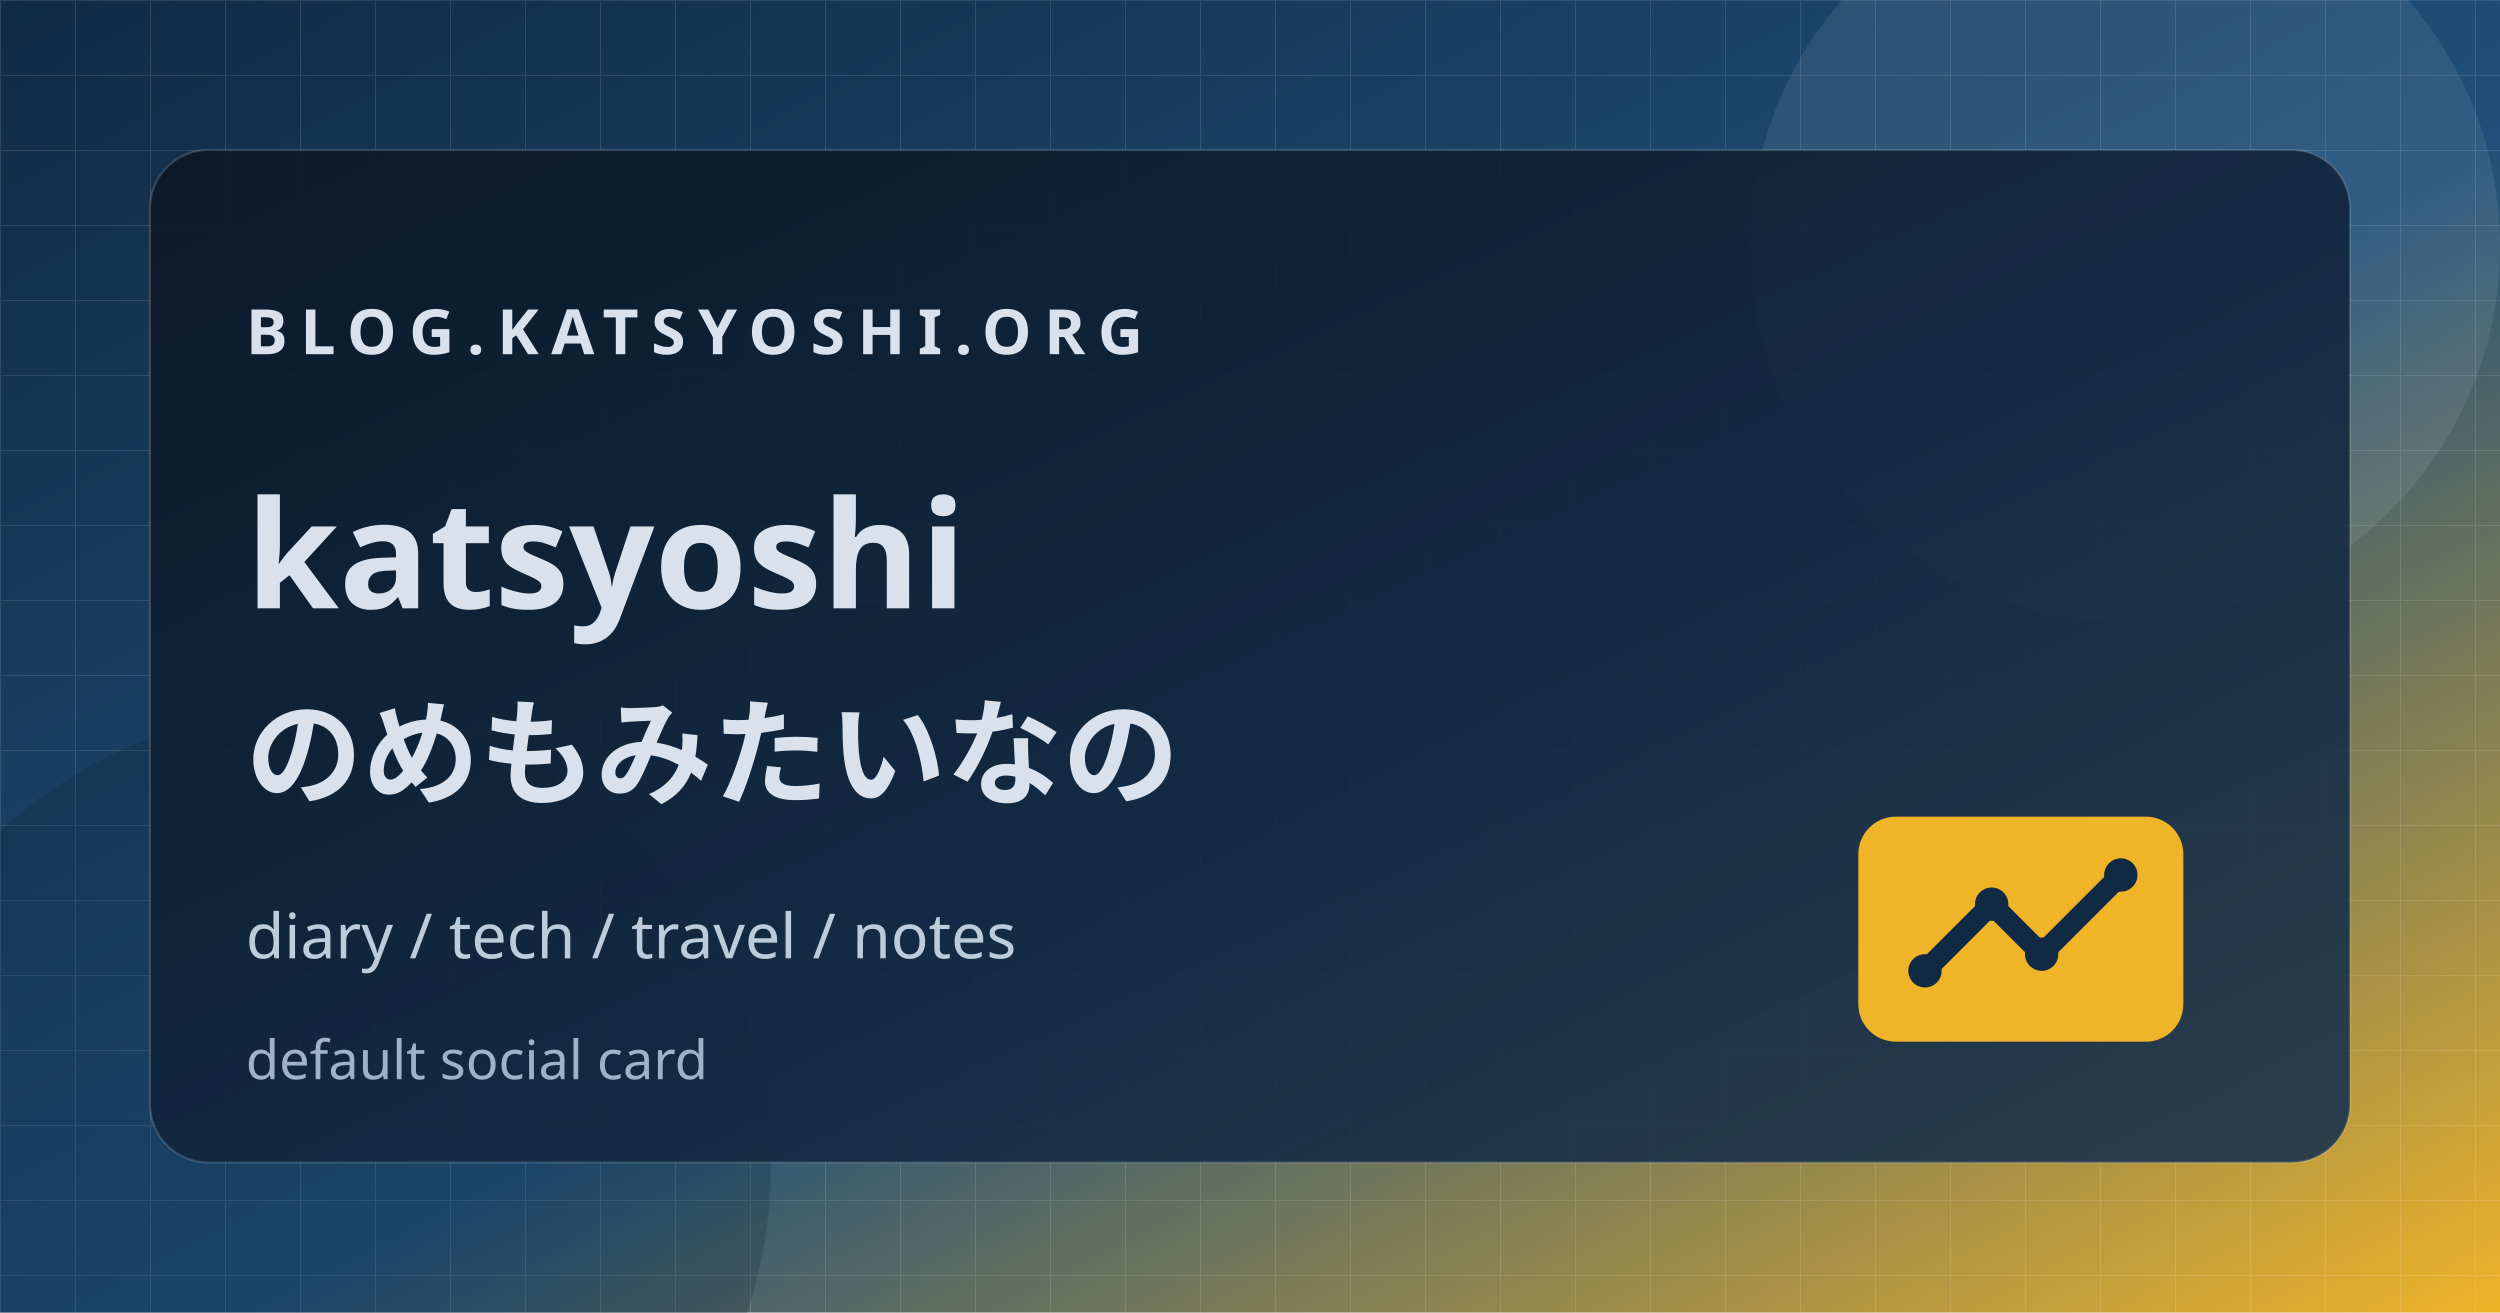
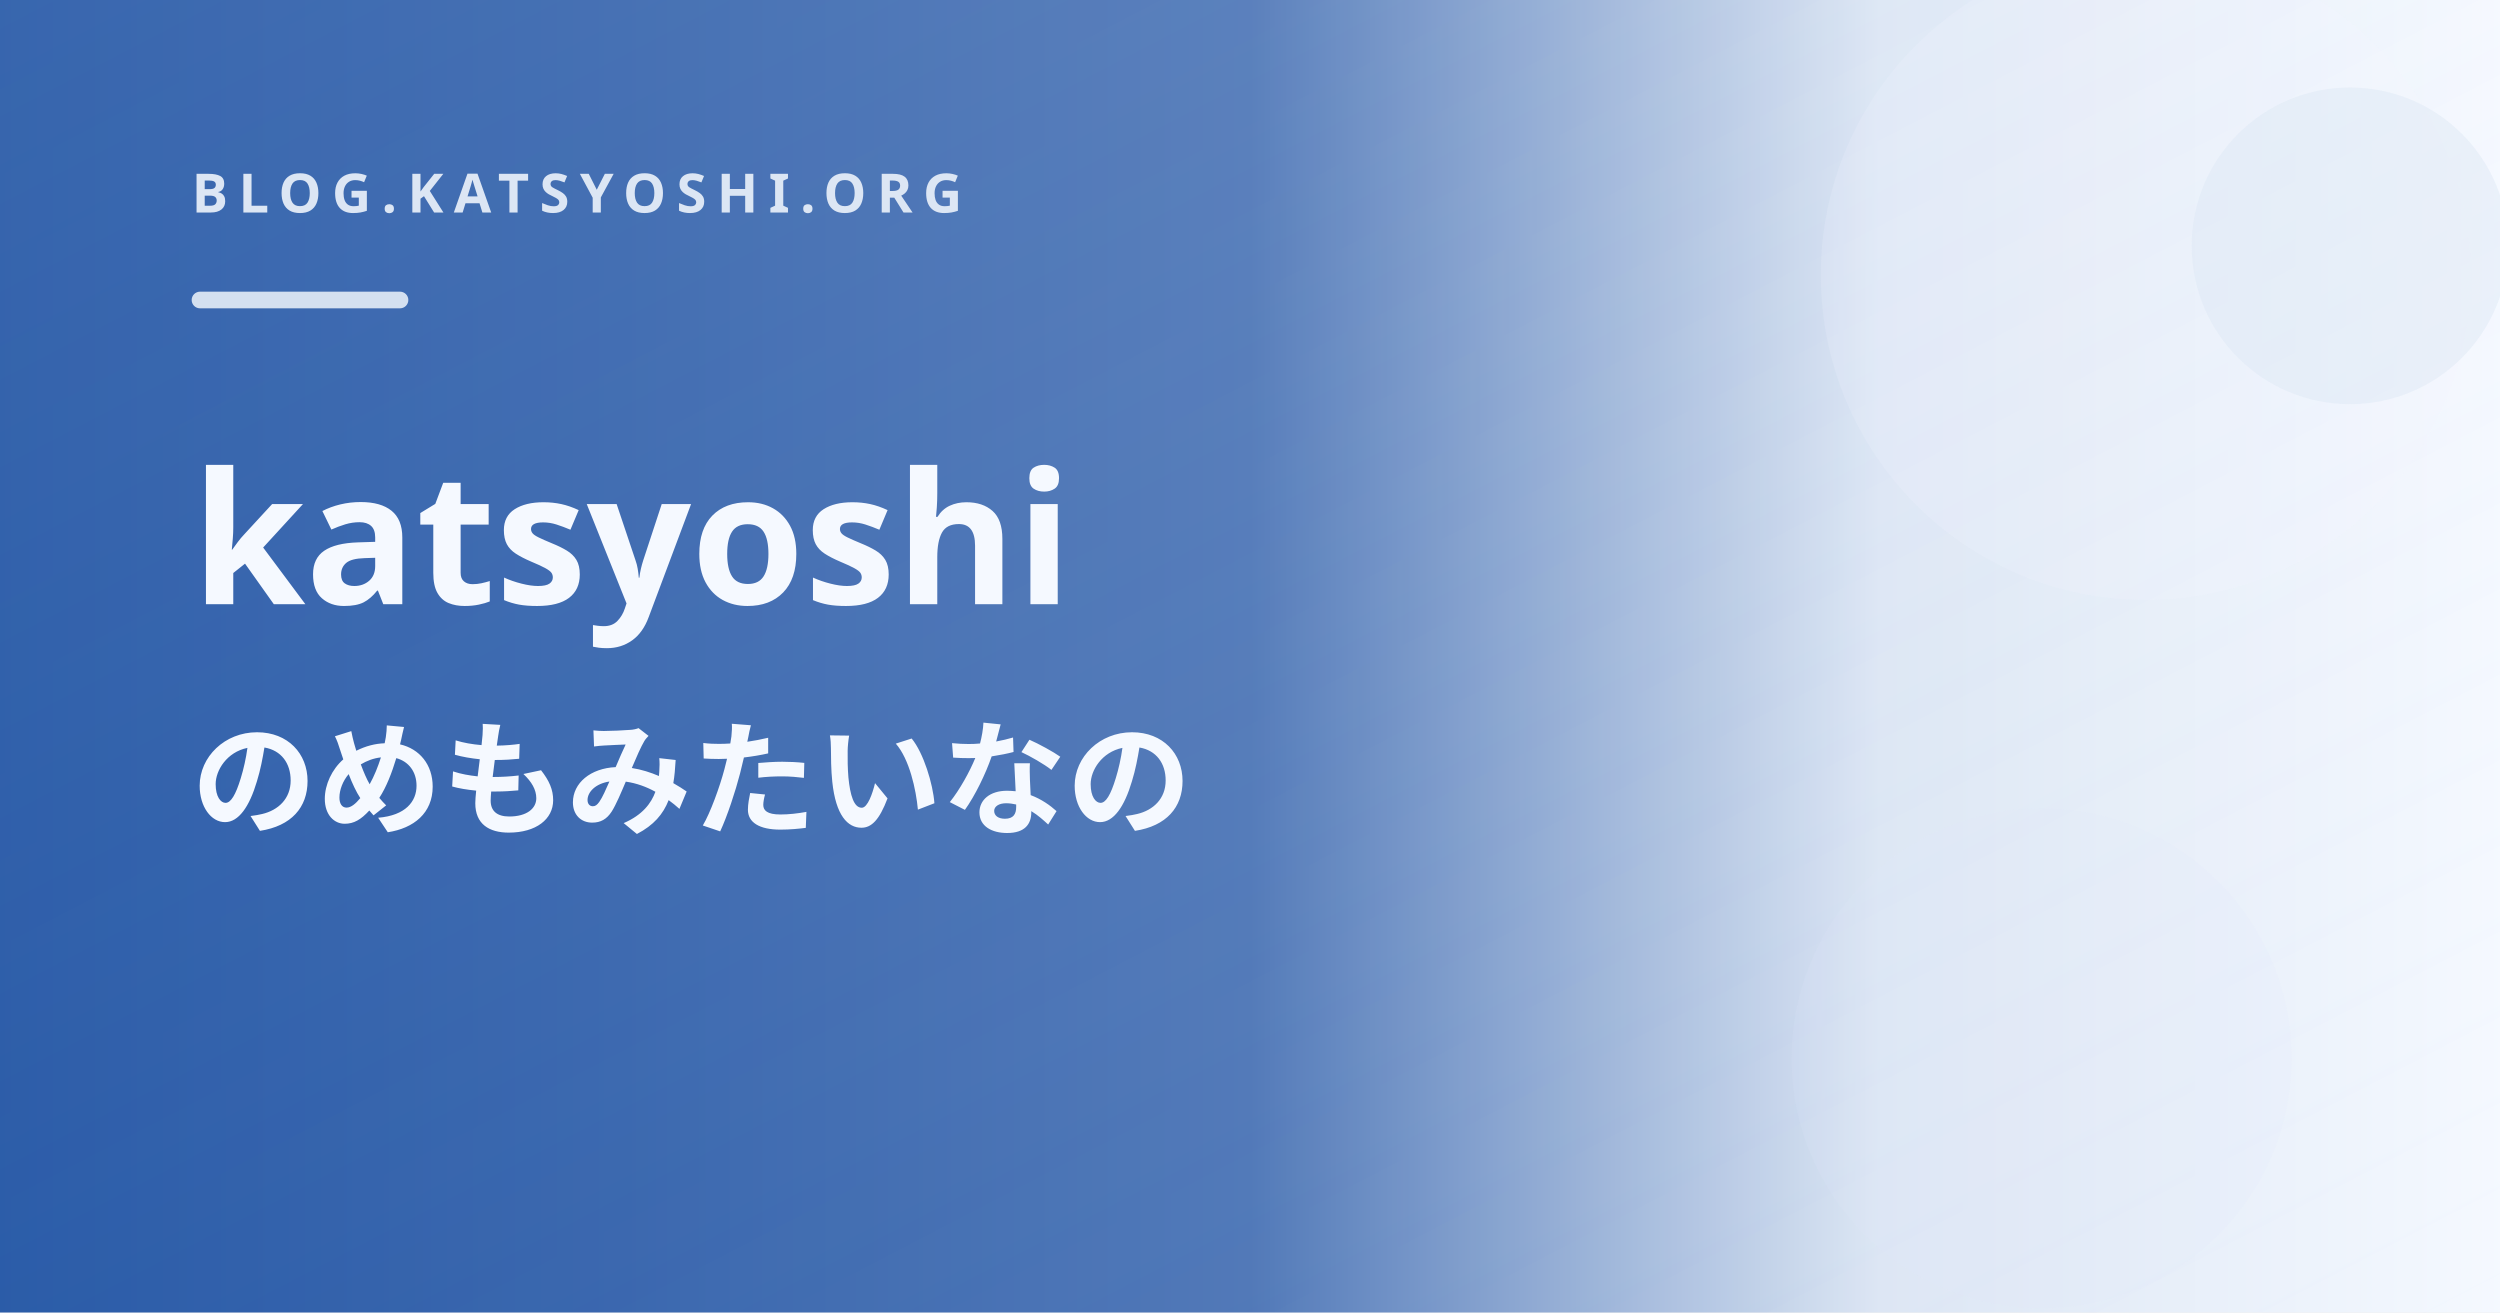
<svg xmlns="http://www.w3.org/2000/svg" width="1200" height="630" viewBox="0 0 1200 630" role="img" aria-labelledby="title desc">
  <defs>
-     <linearGradient id="bg" x1="0%" y1="0%" x2="100%" y2="100%">
-       <stop offset="0%" stop-color="#102a43" />
-       <stop offset="55%" stop-color="#1f4f7a" />
-       <stop offset="100%" stop-color="#f0b429" />
+     <linearGradient id="bg" x1="0%" y1="0%" x2="100%" y2="0%">
+       <stop offset="0%" stop-color="#1E52A3" />
+       <stop offset="25%" stop-color="#3261AB" />
+       <stop offset="50%" stop-color="#4C75B6" />
+       <stop offset="75%" stop-color="#DCE6F4" />
+       <stop offset="100%" stop-color="#F5F9FF" />
    </linearGradient>
-     <linearGradient id="panel" x1="0%" y1="0%" x2="100%" y2="100%">
-       <stop offset="0%" stop-color="#0b1726" stop-opacity="0.92" />
-       <stop offset="100%" stop-color="#16324f" stop-opacity="0.88" />
+     <linearGradient id="shine" x1="0%" y1="0%" x2="100%" y2="100%">
+       <stop offset="0%" stop-color="#F5F9FF" stop-opacity="0.12" />
+       <stop offset="100%" stop-color="#F5F9FF" stop-opacity="0" />
    </linearGradient>
-     <pattern id="grid" width="36" height="36" patternUnits="userSpaceOnUse">
-       <path d="M 36 0 L 0 0 0 36" fill="none" stroke="#ffffff" stroke-opacity="0.12" stroke-width="1" />
-     </pattern>
  </defs>
  <rect width="1200" height="630" fill="url(#bg)" />
-   <rect width="1200" height="630" fill="url(#grid)" />
-   <circle cx="1020" cy="118" r="180" fill="#ffffff" fill-opacity="0.08" />
-   <circle cx="150" cy="560" r="220" fill="#0b1726" fill-opacity="0.18" />
-   <rect x="72" y="72" width="1056" height="486" rx="28" fill="url(#panel)" stroke="#ffffff" stroke-opacity="0.16" />
-   <g fill="#d9e2ec" font-family="'Avenir Next', 'Hiragino Sans', 'Noto Sans JP', sans-serif">
-     <text x="118" y="170" font-size="30" font-weight="700" letter-spacing="6">BLOG.KATSYOSHI.ORG</text>
-     <text x="118" y="292" font-size="72" font-weight="800">katsyoshi</text>
-     <text x="118" y="382" font-size="56" font-weight="700">のめもみたいなの</text>
-     <text x="118" y="460" font-size="30" font-weight="500" fill="#bcccdc">diary / tech / travel / notes</text>
-     <text x="118" y="518" font-size="26" font-weight="500" fill="#9fb3c8">default social card</text>
-   </g>
-   <g transform="translate(892 392)">
-     <rect x="0" y="0" width="156" height="108" rx="18" fill="#f0b429" />
-     <path d="M32 74 L64 42 L88 66 L126 28" fill="none" stroke="#102a43" stroke-width="10" stroke-linecap="round" stroke-linejoin="round" />
-     <circle cx="32" cy="74" r="8" fill="#102a43" />
-     <circle cx="64" cy="42" r="8" fill="#102a43" />
-     <circle cx="88" cy="66" r="8" fill="#102a43" />
-     <circle cx="126" cy="28" r="8" fill="#102a43" />
+   <rect width="1200" height="630" fill="url(#shine)" />
+   <circle cx="1030" cy="132" r="156" fill="#F5F9FF" fill-opacity="0.18" />
+   <circle cx="1128" cy="118" r="76" fill="#DCE6F4" fill-opacity="0.46" />
+   <circle cx="980" cy="508" r="120" fill="#DCE6F4" fill-opacity="0.16" />
+   <g transform="translate(92 102)" font-family="'Avenir Next', 'Hiragino Sans', 'Noto Sans JP', sans-serif">
+     <text x="0" y="0" font-size="26" font-weight="700" letter-spacing="5" fill="#DCE6F4">
+       BLOG.KATSYOSHI.ORG
+     </text>
+     <rect x="0" y="38" width="104" height="8" rx="4" fill="#DCE6F4" fill-opacity="0.95" />
+     <text x="0" y="188" font-size="88" font-weight="800" fill="#F5F9FF">
+       katsyoshi
+     </text>
+     <text x="0" y="294" font-size="60" font-weight="700" fill="#F5F9FF">
+       のめもみたいなの
+     </text>
  </g>
</svg>
